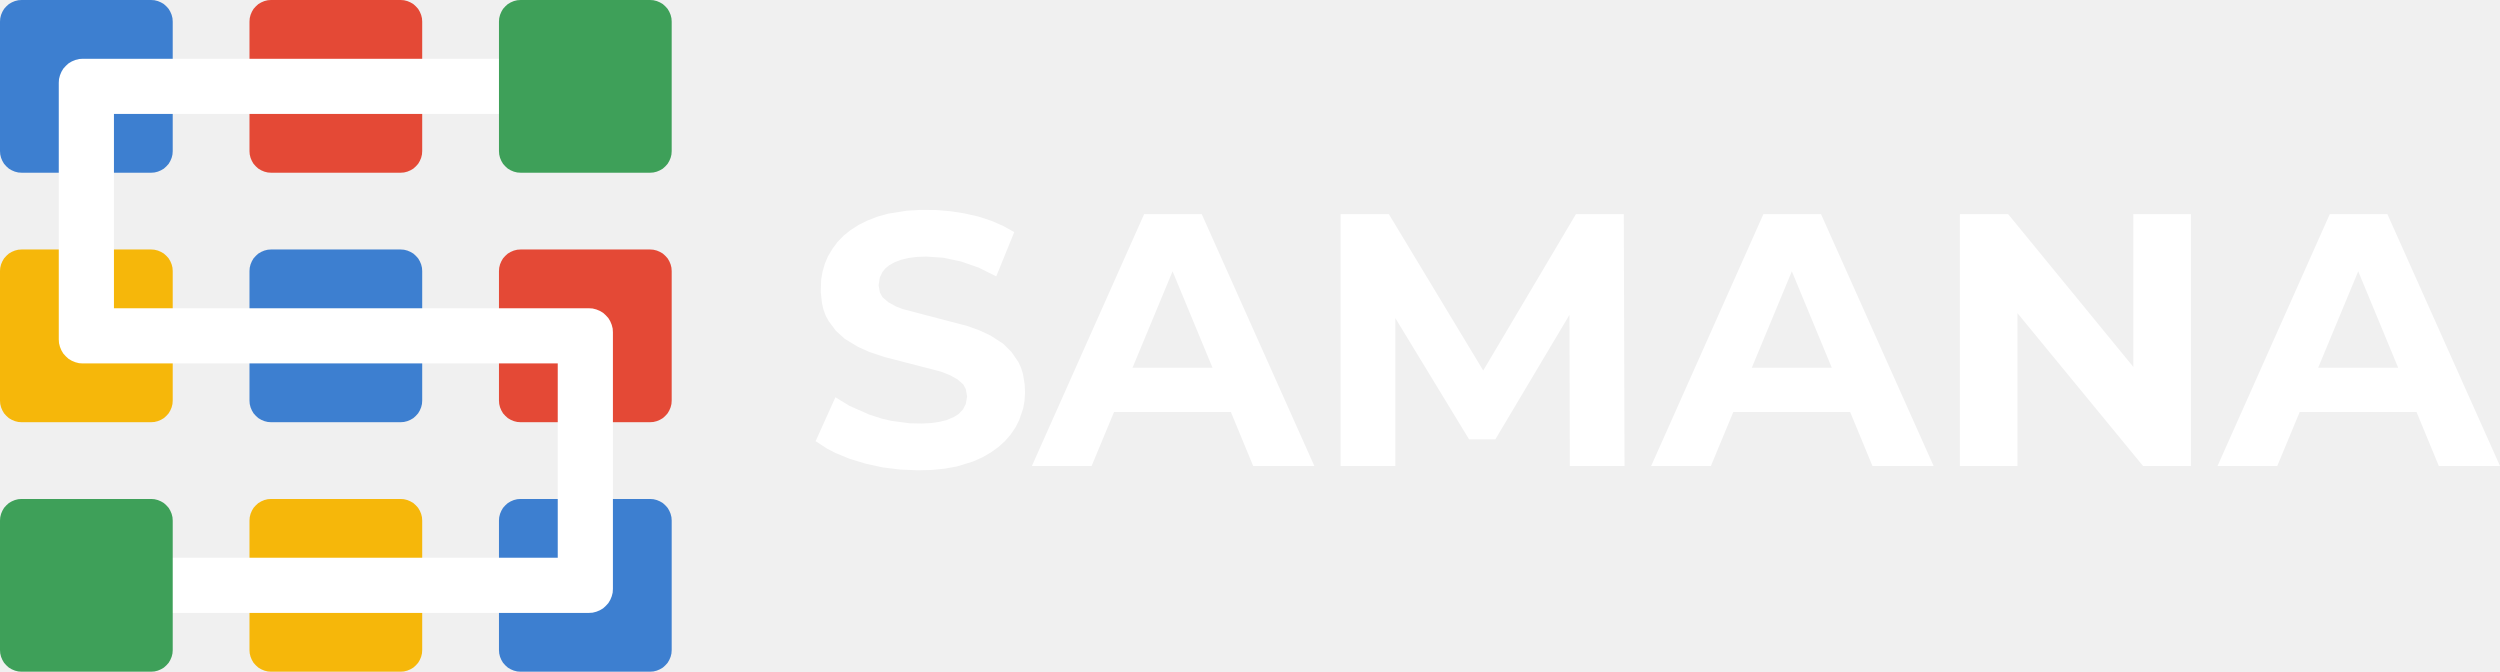
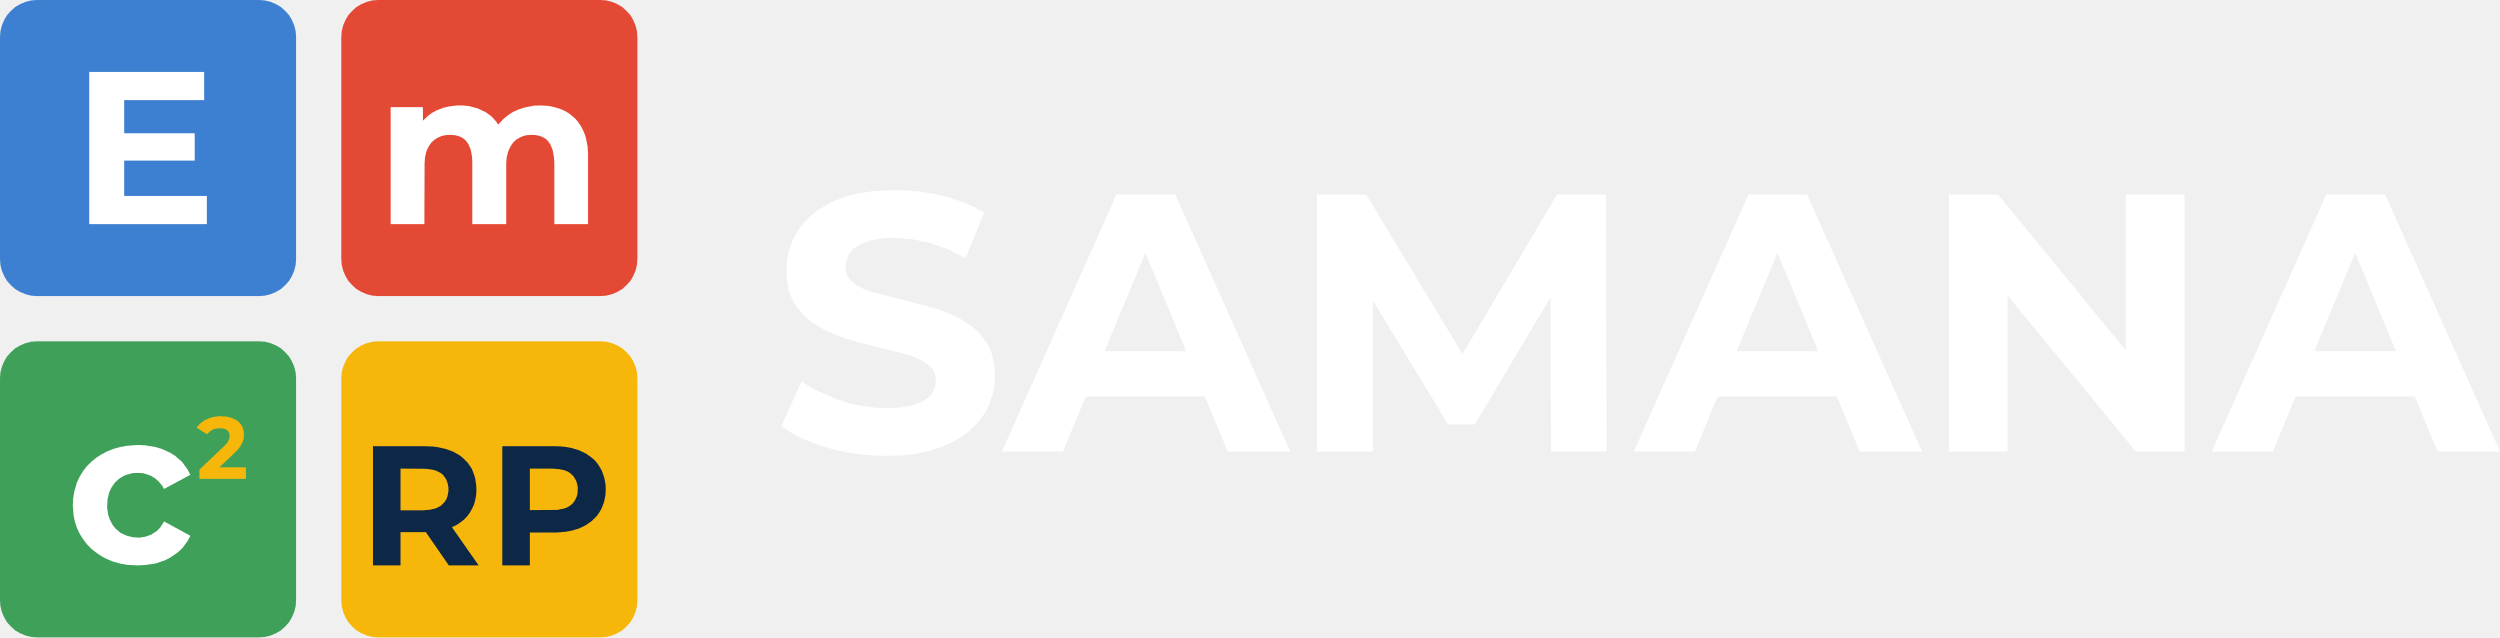
- <svg xmlns="http://www.w3.org/2000/svg" viewBox="0 0 2084.3 560.0" role="img" aria-label="Samana by Sattva">
-   <path fill="#3d7fd0" d="M126 0L18 0L15.2 0.2L12.4 0.9L9.8 2L7.4 3.4L5.3 5.3L3.4 7.4L2 9.8L0.9 12.4L0.2 15.2L0 18L0 126L0.2 128.8L0.9 131.6L2 134.2L3.4 136.6L5.3 138.7L7.4 140.6L9.8 142L12.4 143.1L15.2 143.8L18 144L126 144L128.8 143.8L131.6 143.1L134.2 142L136.6 140.6L138.7 138.7L140.6 136.6L142 134.2L143.1 131.6L143.8 128.8L144 126L144 18L143.8 15.2L143.1 12.4L142 9.8L140.6 7.4L138.7 5.3L136.6 3.4L134.2 2L131.6 0.9L128.8 0.2Z" />
-   <path fill="#e44936" d="M334 0L226 0L223.2 0.2L220.4 0.9L217.8 2L215.4 3.4L213.3 5.3L211.4 7.4L210 9.8L208.9 12.4L208.2 15.2L208 18L208 126L208.2 128.8L208.9 131.6L210 134.2L211.4 136.6L213.3 138.7L215.4 140.6L217.8 142L220.4 143.1L223.2 143.8L226 144L334 144L336.8 143.8L339.6 143.1L342.2 142L344.6 140.6L346.7 138.7L348.6 136.6L350 134.2L351.1 131.6L351.8 128.8L352 126L352 18L351.8 15.2L351.1 12.4L350 9.8L348.6 7.4L346.7 5.3L344.6 3.4L342.2 2L339.6 0.9L336.8 0.2Z" />
-   <path fill="#f6b70a" d="M126 208L18 208L15.2 208.2L12.4 208.9L9.8 210L7.4 211.4L5.3 213.3L3.4 215.4L2 217.8L0.9 220.4L0.2 223.2L0 226L0 334L0.2 336.8L0.9 339.6L2 342.2L3.4 344.6L5.3 346.7L7.4 348.6L9.8 350L12.4 351.1L15.2 351.8L18 352L126 352L128.8 351.8L131.6 351.1L134.2 350L136.6 348.6L138.7 346.7L140.6 344.6L142 342.2L143.1 339.6L143.8 336.8L144 334L144 226L143.8 223.2L143.1 220.4L142 217.8L140.6 215.4L138.7 213.3L136.6 211.4L134.2 210L131.6 208.9L128.8 208.2Z" />
-   <path fill="#3d7fd0" d="M334 208L226 208L223.2 208.2L220.4 208.9L217.8 210L215.4 211.4L213.3 213.3L211.4 215.4L210 217.8L208.9 220.4L208.2 223.2L208 226L208 334L208.2 336.8L208.9 339.6L210 342.2L211.4 344.6L213.3 346.7L215.4 348.6L217.8 350L220.4 351.1L223.2 351.8L226 352L334 352L336.8 351.8L339.6 351.1L342.2 350L344.6 348.6L346.7 346.7L348.6 344.6L350 342.2L351.1 339.6L351.8 336.8L352 334L352 226L351.8 223.2L351.1 220.4L350 217.8L348.6 215.4L346.7 213.3L344.6 211.4L342.2 210L339.6 208.9L336.8 208.2Z" />
-   <path fill="#e44936" d="M542 208L434 208L431.2 208.2L428.4 208.9L425.8 210L423.4 211.4L421.3 213.3L419.4 215.4L418 217.8L416.9 220.4L416.2 223.2L416 226L416 334L416.2 336.8L416.9 339.6L418 342.2L419.4 344.6L421.3 346.7L423.4 348.6L425.8 350L428.4 351.1L431.2 351.8L434 352L542 352L544.8 351.8L547.6 351.1L550.2 350L552.6 348.6L554.7 346.7L556.6 344.6L558 342.2L559.1 339.6L559.8 336.8L560 334L560 226L559.8 223.2L559.1 220.4L558 217.8L556.6 215.4L554.7 213.3L552.6 211.4L550.2 210L547.6 208.9L544.8 208.2Z" />
-   <path fill="#f6b70a" d="M334 416L226 416L223.2 416.2L220.4 416.9L217.8 418L215.4 419.4L213.3 421.3L211.4 423.4L210 425.8L208.9 428.4L208.2 431.2L208 434L208 542L208.2 544.8L208.9 547.6L210 550.2L211.4 552.6L213.3 554.7L215.4 556.6L217.8 558L220.4 559.1L223.2 559.8L226 560L334 560L336.8 559.8L339.6 559.1L342.2 558L344.6 556.6L346.7 554.7L348.6 552.6L350 550.2L351.1 547.6L351.8 544.8L352 542L352 434L351.8 431.2L351.1 428.4L350 425.8L348.6 423.4L346.7 421.3L344.6 419.4L342.2 418L339.6 416.9L336.8 416.2Z" />
-   <path fill="#3d7fd0" d="M542 416L434 416L431.2 416.2L428.4 416.9L425.8 418L423.4 419.4L421.3 421.3L419.4 423.4L418 425.8L416.9 428.4L416.2 431.2L416 434L416 542L416.2 544.8L416.9 547.6L418 550.2L419.4 552.6L421.3 554.7L423.4 556.6L425.8 558L428.4 559.1L431.2 559.8L434 560L542 560L544.8 559.8L547.6 559.1L550.2 558L552.6 556.6L554.7 554.7L556.6 552.6L558 550.2L559.1 547.6L559.8 544.8L560 542L560 434L559.8 431.2L559.1 428.4L558 425.8L556.6 423.4L554.7 421.3L552.6 419.4L550.2 418L547.6 416.9L544.8 416.2Z" />
-   <path fill="#ffffff" d="M65.9 49.2L62.8 50L59.9 51.2L57.2 52.8L54.9 54.9L52.8 57.2L51.2 59.9L50 62.8L49.2 65.9L49 69L49 283L49.2 286.1L50 289.2L51.2 292.1L52.8 294.8L54.9 297.1L57.2 299.2L59.9 300.8L62.8 302L65.9 302.8L69 303L465 303L465 465L142.5 465L142.5 511L491 511L494.1 510.8L497.2 510L500.1 508.8L502.8 507.2L505.1 505.1L507.2 502.8L508.8 500.1L510 497.2L510.8 494.1L511 491L511 277L510.8 273.9L510 270.8L508.8 267.9L507.2 265.2L505.1 262.9L502.8 260.8L500.1 259.2L497.2 258L494.1 257.2L491 257L95 257L95 95L417.5 95L417.5 49L69 49Z" />
-   <path fill="#3ea059" d="M126 416L18 416L15.2 416.2L12.4 416.9L9.8 418L7.4 419.4L5.3 421.3L3.4 423.4L2 425.8L0.9 428.4L0.2 431.2L0 434L0 542L0.2 544.8L0.9 547.6L2 550.2L3.4 552.6L5.3 554.7L7.4 556.6L9.8 558L12.4 559.1L15.2 559.8L18 560L126 560L128.8 559.8L131.6 559.1L134.2 558L136.6 556.6L138.7 554.7L140.6 552.6L142 550.2L143.1 547.6L143.8 544.8L144 542L144 434L143.8 431.2L143.1 428.4L142 425.8L140.6 423.4L138.7 421.3L136.6 419.4L134.2 418L131.6 416.9L128.8 416.2Z" />
-   <path fill="#3ea059" d="M542 0L434 0L431.2 0.2L428.4 0.9L425.8 2L423.4 3.4L421.3 5.3L419.4 7.4L418 9.8L416.9 12.4L416.2 15.2L416 18L416 126L416.2 128.8L416.9 131.6L418 134.2L419.4 136.6L421.3 138.7L423.4 140.6L425.8 142L428.4 143.1L431.2 143.8L434 144L542 144L544.8 143.8L547.6 143.1L550.2 142L552.6 140.6L554.7 138.7L556.6 136.6L558 134.2L559.1 131.6L559.8 128.8L560 126L560 18L559.8 15.2L559.1 12.4L558 9.8L556.6 7.4L554.7 5.3L552.6 3.4L550.2 2L547.6 0.9L544.8 0.2Z" />
-   <path fill="#ffffff" fill-rule="evenodd" d="M777.1 391.8L787.8 390.7L797.8 388.9L811.1 384.8L819 381.3L826.1 377.2L832.4 372.7L837.9 367.7L842.6 362.3L846.6 356.4L849.7 350.3L853 340.7L854.2 334L854.6 327L854.3 320.6L852.9 311.9L851.3 306.7L849.1 301.9L843.4 293.6L836.4 286.6L825.9 279.8L816.5 275.4L806.5 271.8L752.3 257.6L746.8 255.4L740.5 251.9L735.7 247.7L733.6 243.9L732.5 237.9L733.5 231.4L735.7 226.8L738.2 223.7L741.6 221L745.9 218.6L751.2 216.6L757.3 215.1L764.4 214.2L772.4 213.9L786.6 214.9L801.2 218L815.9 223.1L830.6 230.4L845.6 193.5L836.4 188.4L826.3 184L815.5 180.5L804 177.9L792.4 176.1L780.6 175.1L766.9 175L755.8 175.7L740.7 178.1L731.6 180.6L723.4 183.8L715.9 187.5L709.2 191.8L703.3 196.5L698.2 201.8L694 207.5L690.4 213.5L687.7 219.8L685.8 226.4L684.6 233.2L684.3 243.6L685.3 252.8L686.6 258.3L688.5 263.4L691 267.9L697 275.9L704.3 282.5L715.2 289.1L724.7 293.4L737.6 297.7L784.4 309.8L792 312.8L798.3 316.3L803.1 320.5L805.2 324.4L806.3 330.6L805.2 336.8L802.9 341.3L799.2 345.2L795.4 347.6L789 350.3L783.2 351.7L776.4 352.7L768.6 353.1L758.3 352.9L743.3 350.9L735.8 349.2L724.8 345.7L708.1 338.3L696.5 331.2L680 367.8L689.3 373.9L696.4 377.6L708.3 382.5L721.8 386.6L736 389.7L750.6 391.5L765.5 392.1ZM928.8 343.5L1026.2 343.5L1044.8 388.5L1095.8 388.5L1001.9 178.5L953.9 178.5L860.3 388.5L910.1 388.5ZM977.6 226.2L1010.9 306.6L944.2 306.6ZM1224.8 366.3L1246.7 366.3L1308.5 262.5L1308.8 388.5L1354.4 388.5L1353.8 178.5L1313.9 178.5L1236.6 308.9L1157.9 178.5L1117.7 178.5L1117.7 388.5L1163.3 388.5L1163.3 265.2ZM1426.4 388.5L1445.1 343.5L1542.5 343.5L1561.1 388.5L1612.1 388.5L1518.2 178.5L1470.2 178.5L1376.6 388.5ZM1460.5 306.6L1493.9 226.2L1527.2 306.6ZM1786.7 388.5L1826.6 388.5L1826.6 178.5L1778.6 178.5L1778.6 305.9L1674.2 178.5L1634 178.5L1634 388.5L1682 388.5L1682 261.1ZM1917.3 343.5L2014.7 343.5L2033.3 388.5L2084.3 388.5L1990.4 178.5L1942.4 178.5L1848.8 388.5L1898.6 388.5ZM1966.1 226.2L1999.4 306.6L1932.7 306.6Z" />
+ <svg xmlns="http://www.w3.org/2000/svg" viewBox="0 0 1215.9 310.0" role="img" aria-label="Samana, EMCRP software">
+   <g transform="translate(0.0 0.0)">
+     <path fill="#3d7fd0" fill-rule="evenodd" d="M126 0L18 0L15.2 0.2L12.4 0.9L9.8 2L7.4 3.4L5.3 5.3L3.4 7.4L2 9.8L0.9 12.4L0.2 15.2L0 18L0 126L0.2 128.8L0.9 131.6L2 134.2L3.4 136.6L5.3 138.7L7.4 140.6L9.8 142L12.4 143.1L15.2 143.8L18 144L126 144L128.8 143.8L131.6 143.1L134.2 142L136.6 140.6L138.7 138.7L140.6 136.6L142 134.2L143.1 131.6L143.8 128.8L144 126L144 18L143.8 15.2L143.1 12.4L142 9.8L140.6 7.4L138.7 5.3L136.6 3.4L134.2 2L131.6 0.9L128.8 0.2Z" />
+     <path fill="#e44936" fill-rule="evenodd" d="M292 0L184 0L181.2 0.2L178.4 0.9L175.8 2L173.4 3.4L171.3 5.3L169.4 7.4L168 9.8L166.9 12.4L166.2 15.2L166 18L166 126L166.2 128.8L166.9 131.6L168 134.2L169.4 136.6L171.3 138.7L173.4 140.6L175.8 142L178.4 143.1L181.2 143.8L184 144L292 144L294.8 143.8L297.6 143.1L300.2 142L302.6 140.6L304.7 138.7L306.6 136.6L308 134.2L309.1 131.6L309.8 128.8L310 126L310 18L309.8 15.2L309.1 12.4L308 9.8L306.6 7.4L304.7 5.3L302.6 3.4L300.2 2L297.6 0.9L294.8 0.2Z" />
+     <path fill="#3ea059" fill-rule="evenodd" d="M126 166L18 166L15.2 166.2L12.4 166.9L9.8 168L7.4 169.4L5.3 171.3L3.4 173.4L2 175.8L0.9 178.4L0.2 181.2L0 184L0 292L0.2 294.8L0.9 297.6L2 300.2L3.4 302.6L5.3 304.7L7.4 306.6L9.8 308L12.4 309.1L15.2 309.8L18 310L126 310L128.8 309.8L131.6 309.1L134.2 308L136.6 306.6L138.7 304.7L140.6 302.6L142 300.2L143.1 297.6L143.8 294.8L144 292L144 184L143.8 181.2L143.1 178.4L142 175.8L140.6 173.4L138.7 171.3L136.6 169.4L134.2 168L131.6 166.9L128.8 166.2Z" />
+     <path fill="#f6b70a" fill-rule="evenodd" d="M292 166L184 166L181.2 166.2L178.4 166.9L175.8 168L173.4 169.4L171.3 171.3L169.4 173.4L168 175.8L166.9 178.4L166.2 181.2L166 184L166 292L166.2 294.8L166.9 297.6L168 300.2L169.4 302.6L171.3 304.7L173.4 306.6L175.8 308L178.4 309.1L181.2 309.8L184 310L292 310L294.8 309.8L297.6 309.1L300.2 308L302.6 306.6L304.7 304.7L306.6 302.6L308 300.2L309.1 297.6L309.8 294.8L310 292L310 184L309.8 181.2L309.1 178.4L308 175.8L306.6 173.4L304.7 171.3L302.6 169.4L300.2 168L297.6 166.9L294.8 166.2Z" />
+     <path fill="#ffffff" fill-rule="evenodd" d="M43.4 109L100.6 109L100.6 95.3L60.4 95.3L60.4 78.1L94.7 78.1L94.7 64.8L60.4 64.8L60.4 48.7L99.3 48.7L99.3 35L43.4 35ZM206.5 79.5L206.7 76.7L207.2 74.2L207.7 72.8L208.7 70.9L209.9 69.2L211.4 67.9L213 66.9L214.9 66.1L216.8 65.7L218.9 65.6L220.9 65.7L222.7 66.1L224.3 66.7L225.7 67.6L226.9 68.8L227.9 70.3L229 73L229.6 76.4L229.7 79L229.7 109L246.2 109L246.2 79.5L246.4 76.7L247 74.2L247.5 72.8L248.5 70.9L249.7 69.2L251.1 67.9L252.8 66.9L254.6 66.1L256.6 65.7L258.7 65.6L260.6 65.7L262.4 66.1L264 66.7L265.5 67.6L266.7 68.8L267.7 70.3L268.8 73L269.4 76.4L269.6 79L269.6 109L286 109L286 74.7L285.8 71.5L285.3 68.6L284.6 65.8L283.6 63.4L282.4 61.1L281 59.1L279.5 57.4L276.8 55.2L274.8 54L272.6 53L269.2 52L266.7 51.5L262.8 51.3L259.6 51.4L255.1 52.3L252.3 53.2L249.6 54.4L247.1 56L244.9 57.8L242.3 60.6L241.3 59.1L239.4 57L238.4 56.1L236.1 54.5L232.3 52.7L228.1 51.6L225.1 51.3L222.2 51.3L218.2 51.8L215.7 52.4L212.3 53.7L210.1 54.9L208.1 56.4L205.7 58.7L205.7 52.1L190 52.1L190 109L206.4 109ZM75.5 274.1L80 272.6L82.8 271.2L86.4 268.7L88.6 266.7L91.2 263.2L92.6 260.6L79.8 253.6L77.9 256.6L76.2 258.3L73.6 260L70.8 261L67.8 261.5L64.6 261.3L61.5 260.5L58.7 259.2L56.4 257.3L54.9 255.5L53.4 252.7L52.6 250.3L52.1 246.7L52.3 242.9L53.1 239.5L54.1 237.3L55.9 234.7L58.1 232.7L60.1 231.5L61.5 230.9L64.6 230.1L67 230L69.3 230.1L71.5 230.7L73.6 231.5L75.5 232.7L77.3 234.3L78.9 236.3L79.8 237.8L92.6 230.9L91.2 228.3L88.6 224.7L85.3 221.8L82.8 220.2L78.6 218.3L75.5 217.4L70.6 216.6L67.1 216.4L61.8 216.8L58.4 217.4L55.2 218.3L52.2 219.5L49.3 221L46.7 222.7L44.3 224.7L42.2 226.8L40.3 229.3L38.7 231.9L37.4 234.7L36.1 239.2L35.6 242.4L35.4 245.7L35.8 250.6L36.4 253.7L37.4 256.7L38.7 259.5L40.3 262.1L42.2 264.6L44.3 266.8L46.7 268.7L49.3 270.5L52.2 272L55.2 273.2L58.4 274.1L61.8 274.7L67.1 275L70.6 274.8Z" />
+     <path fill="#f6b70a" fill-rule="evenodd" d="M97 232.9L97 228.4L109.9 216.1L110.7 215.1L111.3 213.8L111.6 212.7L111.7 211.6L111.4 210.4L110.7 209.4L109.6 208.7L108.6 208.4L106.1 208.3L104 208.7L102.2 209.7L100.7 211.2L95.6 208L97.2 206.1L99.2 204.6L101.7 203.4L103.7 202.8L106.7 202.4L110.1 202.6L112.3 203.1L114.8 204.2L116 205.1L117 206.2L117.8 207.4L118.3 208.7L118.6 210.2L118.6 211.6L118.5 213.3L118.1 214.8L117 216.9L115.5 218.9L106.7 227.3L119.6 227.3L119.6 232.9Z" />
+     <path fill="#0d2747" fill-rule="evenodd" d="M181.4 217L181.4 275L194.8 275L194.8 258.8L207.1 258.8L218.3 275L232.8 275L219.8 256.4L222.1 255.3L224 254L225.8 252.6L227.3 251L228.6 249.2L229.7 247.2L230.6 245.2L231.2 242.9L231.6 240.6L231.7 238L231.6 236.1L231.1 232.5L230 229.3L229.3 227.7L227.4 225L225 222.6L223.6 221.5L220.5 219.7L216.9 218.4L213 217.5L210.8 217.2L206.2 217ZM205.8 248.2L194.8 248.2L194.8 227.9L207 228L210.2 228.4L212.1 228.9L214.4 230.1L215.6 231.1L217 233.1L217.8 235.4L218.1 237.1L218.1 239L217.6 241.5L217 243L216.1 244.3L214.4 246L212.1 247.2L209.2 247.9ZM244.3 275L257.7 275L257.7 259L270.9 259L275.3 258.6L278 258.1L281.7 257L285 255.4L287.8 253.4L290.2 251L291.5 249.2L292.6 247.3L293.8 244.1L294.5 240.6L294.6 238L294.5 235.5L293.8 232L292.6 228.7L290.9 225.9L289.5 224.1L287.8 222.6L285 220.6L281.7 219L278 217.9L275.3 217.4L272.4 217.1L269.4 217L244.3 217ZM257.7 248.1L257.7 227.9L268.7 227.9L272.1 228.2L274.1 228.6L275.8 229.2L277.3 230.1L279 231.7L280.2 233.8L280.7 235.4L281 237.1L280.9 239.9L280.5 241.5L279.5 243.6L278.5 244.9L277.3 245.9L275.8 246.8L274.1 247.4L271 248Z" />
+   </g>
+   <path fill="#ffffff" fill-rule="evenodd" d="M437.8 221.5L444.2 220.9L450.1 219.8L458 217.4L462.7 215.3L466.9 212.9L470.7 210.2L474 207.2L476.8 204L479.2 200.5L481 196.9L483 191.1L483.7 187.1L483.9 183L483.8 179.2L482.9 174L482 170.9L480.7 168.1L477.3 163.1L473.1 159L466.8 154.9L461.3 152.2L455.3 150.1L423.1 141.7L419.7 140.4L416 138.3L413.2 135.8L411.9 133.5L411.2 129.9L411.8 126.1L413.1 123.3L414.6 121.5L416.7 119.9L419.2 118.5L422.4 117.3L426 116.4L430.2 115.8L435 115.7L443.5 116.3L452.1 118.1L460.9 121.1L469.6 125.5L478.6 103.5L473.1 100.4L467.1 97.9L460.7 95.8L453.8 94.2L446.9 93.1L439.9 92.6L431.7 92.5L425.1 92.9L416.1 94.3L410.7 95.8L405.8 97.7L401.4 100L397.4 102.5L393.9 105.3L390.9 108.4L388.3 111.8L386.2 115.4L384.6 119.2L383.4 123.1L382.7 127.2L382.5 133.3L383.1 138.8L383.9 142.1L385.1 145.1L386.5 147.8L390.1 152.5L394.5 156.5L400.9 160.4L406.6 163L414.3 165.6L442.2 172.7L446.7 174.5L450.4 176.6L453.3 179.1L454.6 181.5L455.2 185.1L454.6 188.8L453.2 191.5L450.9 193.8L448.7 195.3L444.9 196.8L441.5 197.7L437.4 198.2L432.8 198.5L426.6 198.4L417.7 197.2L413.2 196.2L406.7 194.1L396.7 189.7L389.8 185.5L380 207.3L385.5 210.9L389.7 213.1L396.9 216L404.9 218.5L413.3 220.3L422 221.4L430.9 221.7ZM528.1 192.8L586 192.8L597.1 219.6L627.5 219.6L571.6 94.6L543 94.6L487.3 219.6L517 219.6ZM557.1 123L576.9 170.8L537.2 170.8ZM704.3 206.4L717.3 206.4L754.1 144.6L754.3 219.6L781.4 219.6L781.1 94.6L757.3 94.6L711.3 172.2L664.5 94.6L640.5 94.6L640.5 219.6L667.7 219.6L667.7 146.2ZM824.3 219.6L835.4 192.8L893.4 192.8L904.5 219.6L934.8 219.6L878.9 94.6L850.4 94.6L794.6 219.6ZM844.6 170.8L864.5 123L884.3 170.8ZM1038.8 219.6L1062.5 219.6L1062.5 94.6L1033.9 94.6L1033.9 170.4L971.8 94.6L947.9 94.6L947.9 219.6L976.4 219.6L976.4 143.7ZM1116.5 192.8L1174.4 192.8L1185.5 219.6L1215.9 219.6L1160 94.6L1131.4 94.6L1075.7 219.6L1105.4 219.6ZM1145.5 123L1165.3 170.8L1125.6 170.8Z" />
</svg>
